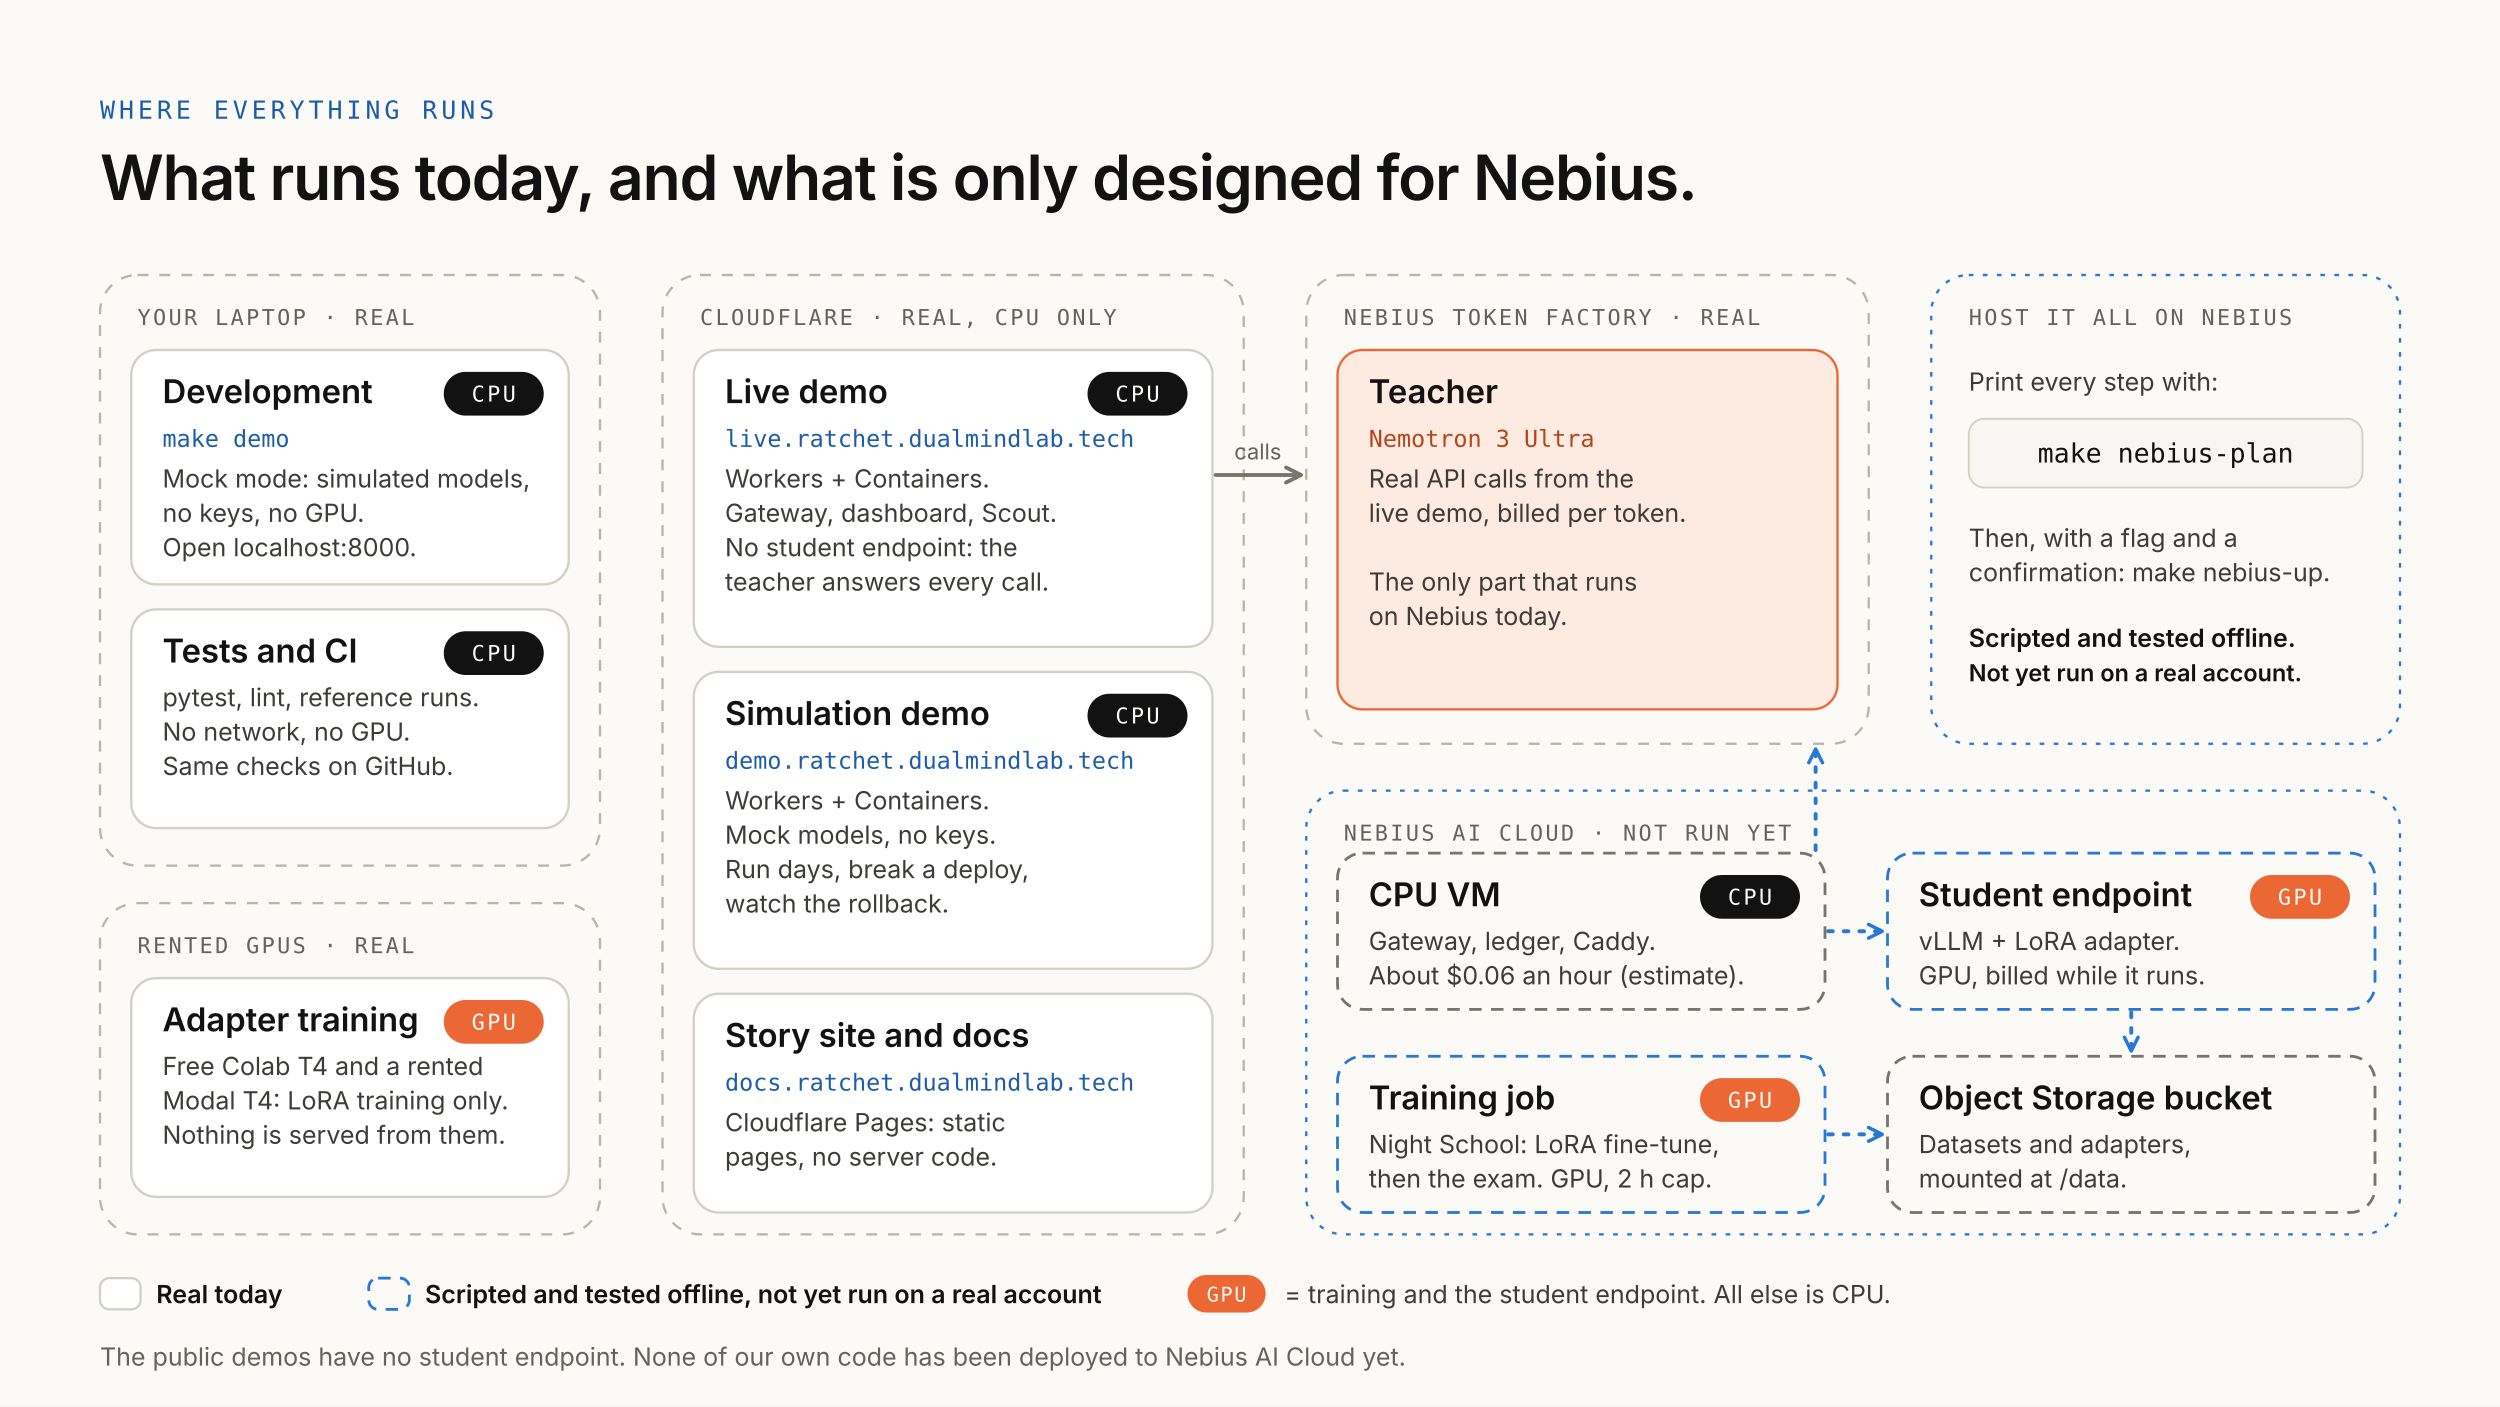
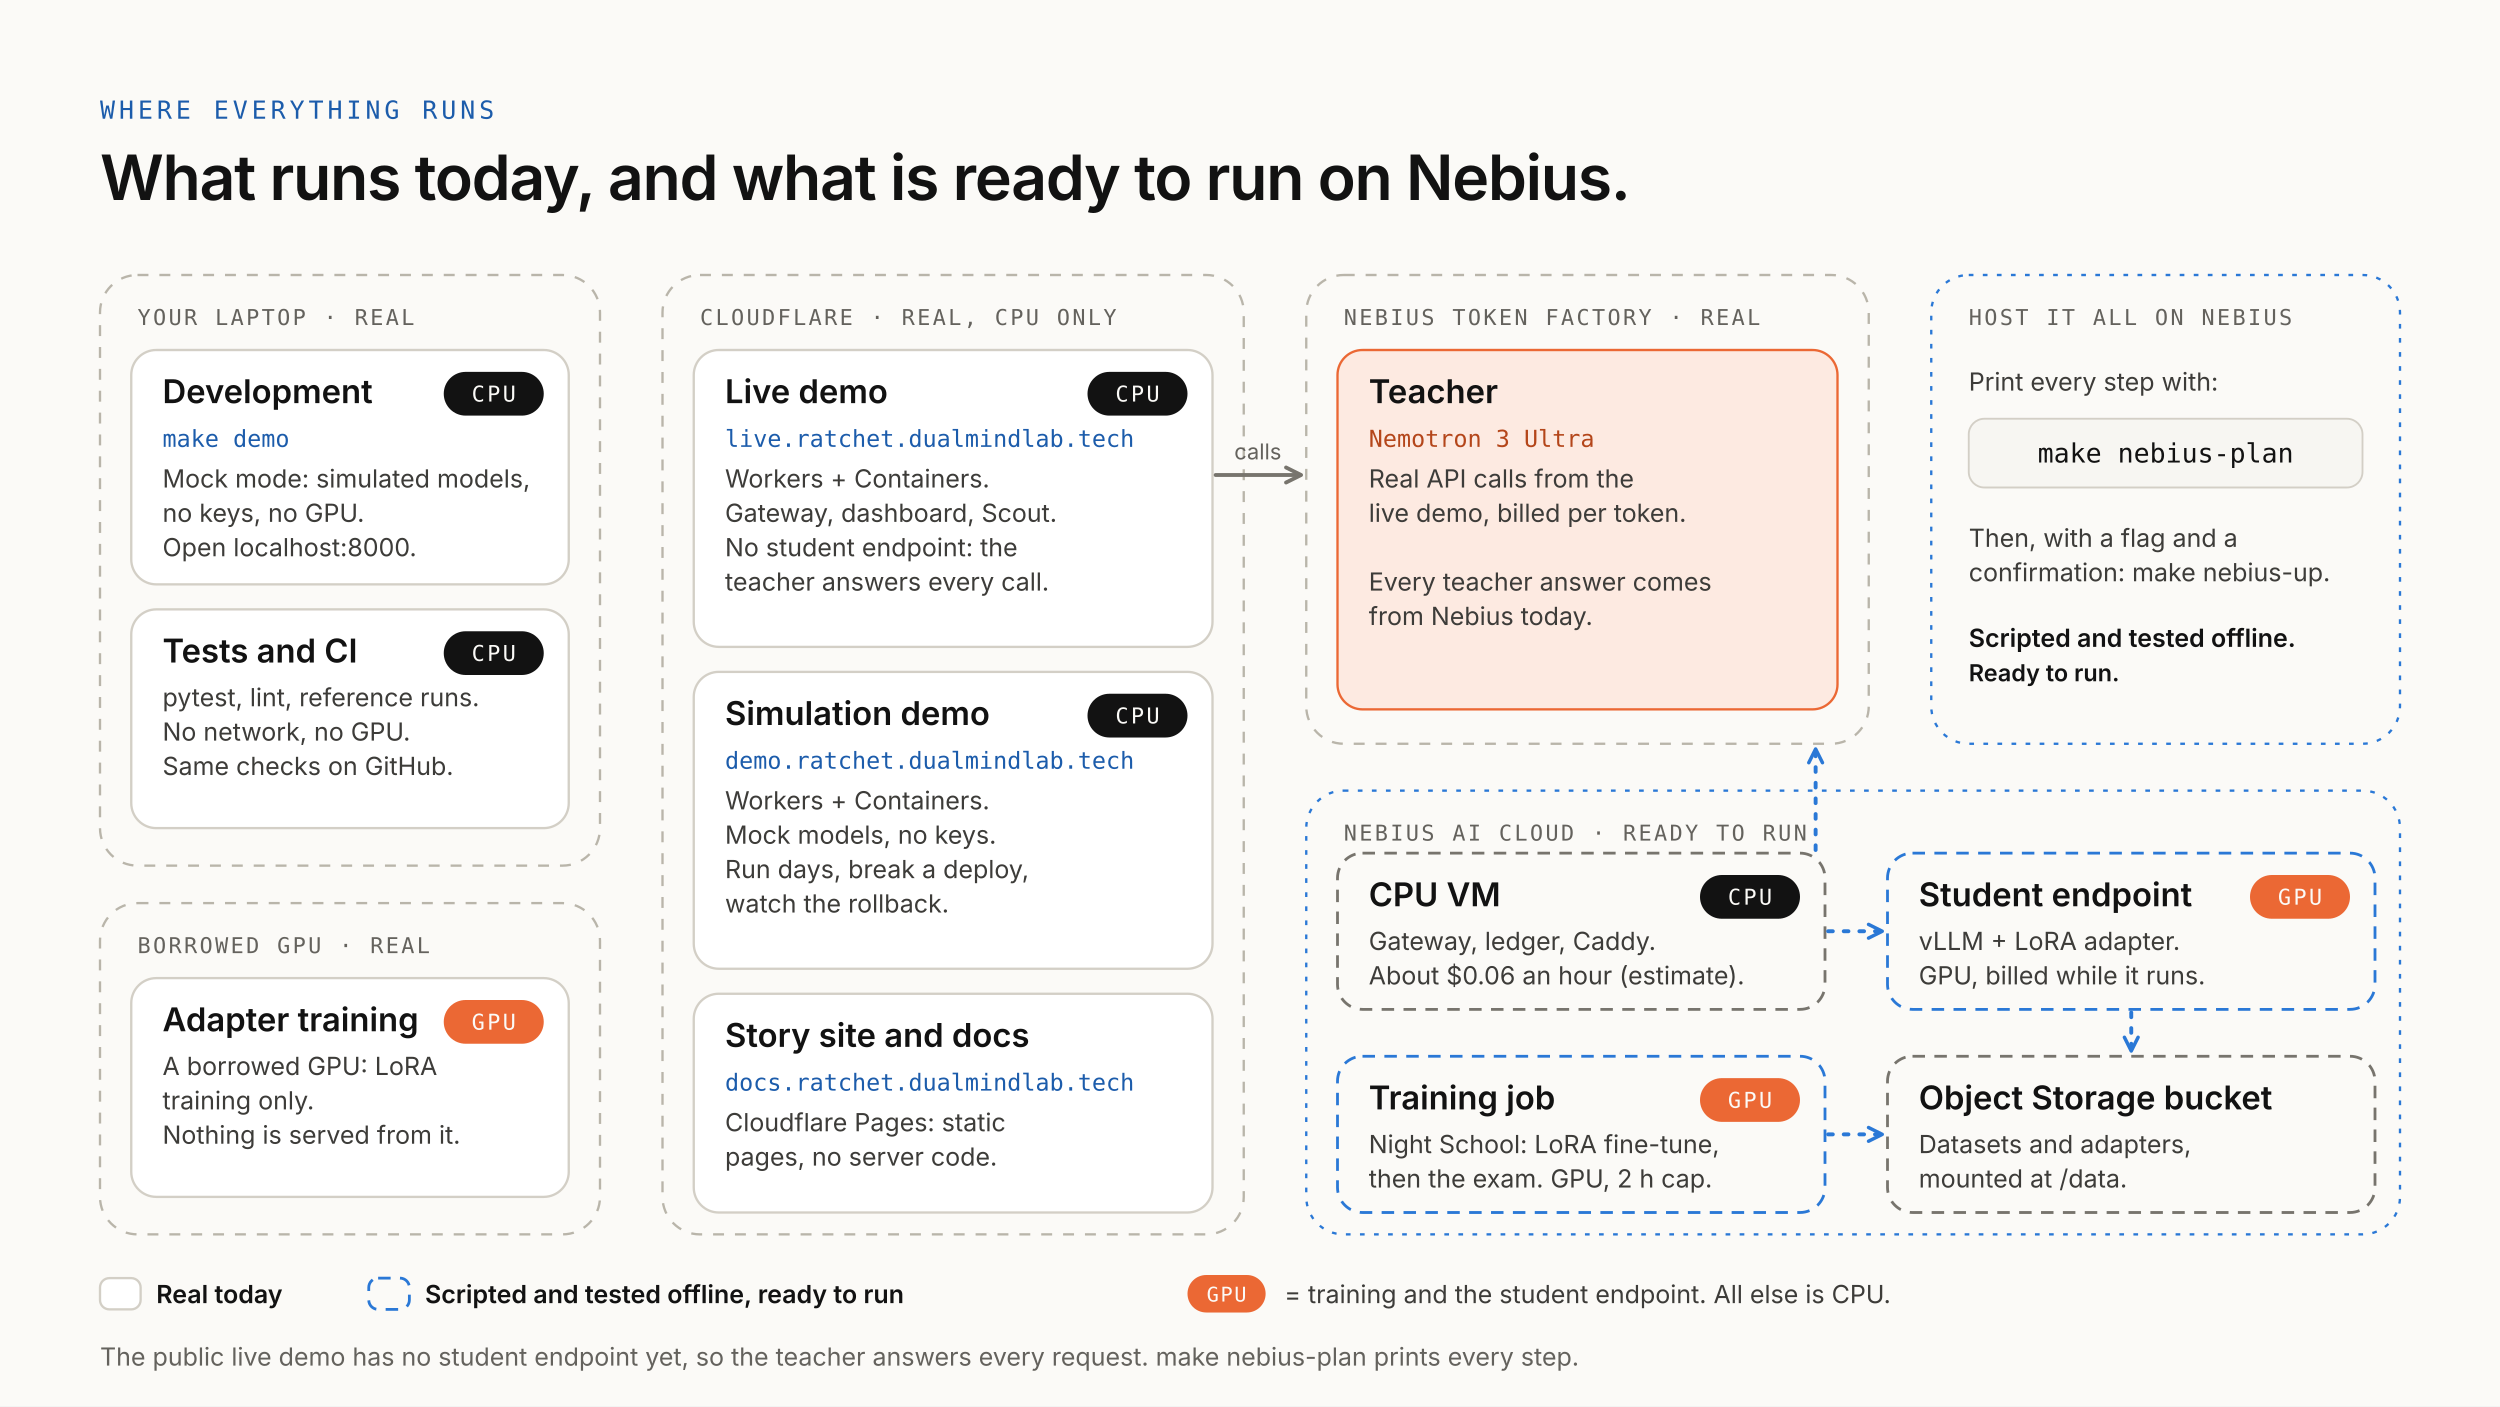
<svg xmlns="http://www.w3.org/2000/svg" width="1600" height="900" viewBox="0 0 1600 900" role="img" aria-labelledby="wir-t wir-d" font-family="'Inter', system-ui, sans-serif">
  <defs>
    <marker id="ah" viewBox="0 0 10 10" refX="8" refY="5" markerWidth="5.5" markerHeight="5.5" orient="auto">
      <path d="M1.5 1.5 L8.5 5 L1.5 8.5" fill="none" class="mk" stroke-width="1.8" stroke-linecap="round" stroke-linejoin="round" />
    </marker>
    <marker id="ab" viewBox="0 0 10 10" refX="8" refY="5" markerWidth="5" markerHeight="5" orient="auto">
      <path d="M1.5 1.5 L8.5 5 L1.5 8.5" fill="none" class="mkb" stroke-width="1.8" stroke-linecap="round" stroke-linejoin="round" />
    </marker>
  </defs>
  <style>
    .bg{fill:#fbfaf7}
    .card{fill:#ffffff;stroke:#d3cfc6;stroke-width:1.5}
    .cardS{fill:#e3eefc;stroke:#2a78d6;stroke-width:1.5}
    .cardT{fill:#fdeae1;stroke:#eb6834;stroke-width:1.5}
    .inner{fill:#ffffff;stroke:#d3cfc6;stroke-width:1.2}
    .chip{fill:#f7f6f2;stroke:#d3cfc6;stroke-width:1.2}
    .chipS{fill:#e3eefc;stroke:#2a78d6;stroke-width:1.5}
    .grp{fill:none;stroke:#b9b5aa;stroke-width:1.5;stroke-dasharray:7 7}
    .ar{fill:none;stroke:#77746d;stroke-width:2.5;stroke-linecap:round}
    .arb{fill:none;stroke:#2a78d6;stroke-width:3.5;stroke-linecap:round}
    .mk{stroke:#77746d}
    .mkb{stroke:#2a78d6}
    .t{fill:#121212}
    .t2{fill:#3d3c39}
    .m{fill:#64625d}
    .bi{fill:#1c5cab}
    .ri{fill:#b4461a}
    .badge{fill:#121212}
    .badgeT{fill:#fbfaf7}
    .badgeB{fill:#2a78d6}
    .dot{fill:#b9b5aa}
    .rail{stroke:#d3cfc6;stroke-width:2}
    .bad{stroke:#c92a2a;fill:none;stroke-width:2.5;stroke-linecap:round;stroke-linejoin:round}
    .sw{fill:#2a78d6}
    .swT{fill:#eb6834}
    .planS{fill:#fbfaf7;stroke:#2a78d6;stroke-width:1.8;stroke-dasharray:8 6}
    .planC{fill:#fbfaf7;stroke:#77746d;stroke-width:1.8;stroke-dasharray:8 6}
    .arD{fill:none;stroke:#2a78d6;stroke-width:2.5;stroke-linecap:round;stroke-dasharray:3 7}
    .zoneD{fill:none;stroke:#2a78d6;stroke-width:1.5;stroke-dasharray:3 6}
    .pill{fill:#121212}
    .pillT{fill:#fbfaf7}
    .pillG{fill:#eb6834}
    .h{font-weight:600}
    .mo{font-family:'JetBrains Mono', ui-monospace, 'Cascadia Mono', Consolas, monospace;font-weight:500}
    @media (prefers-color-scheme: dark){
    /*dark:start*/
    .bg{fill:#0b0b0c}
    .card{fill:#141416;stroke:#34343a}
    .cardS{fill:#192433;stroke:#3987e5}
    .cardT{fill:#331f19;stroke:#d95926}
    .inner{fill:#1a1a1d;stroke:#34343a}
    .chip{fill:#1a1a1d;stroke:#34343a}
    .chipS{fill:#192433;stroke:#3987e5}
    .grp{stroke:#4a4a52}
    .ar{stroke:#8f8e87}
    .arb{stroke:#3987e5}
    .mk{stroke:#8f8e87}
    .mkb{stroke:#3987e5}
    .t{fill:#f2f1ec}
    .t2{fill:#d6d5cf}
    .m{fill:#a4a39c}
    .bi{fill:#86b6ef}
    .ri{fill:#f29a72}
    .badge{fill:#f2f1ec}
    .badgeT{fill:#0b0b0c}
    .badgeB{fill:#3987e5}
    .dot{fill:#4a4a52}
    .rail{stroke:#34343a}
    .bad{stroke:#ff6b6b}
    .sw{fill:#3987e5}
    .swT{fill:#d95926}
    .planS{fill:#0b0b0c;stroke:#3987e5}
    .planC{fill:#0b0b0c;stroke:#8f8e87}
    .arD{stroke:#3987e5}
    .zoneD{stroke:#3987e5}
    .pill{fill:#f2f1ec}
    .pillT{fill:#0b0b0c}
    .pillG{fill:#d95926}
    /*dark:end*/
    }
  </style>
  <rect class="bg" width="1600" height="900" />
  <text x="64" y="76" class="mo bi" font-size="16" letter-spacing="2.5">WHERE EVERYTHING RUNS</text>
-   <text x="64" y="128" class="t h" font-size="40" letter-spacing="-0.8">What runs today, and what is only designed for Nebius.</text>
+   <text x="64" y="128" class="t h" font-size="40" letter-spacing="-0.8">What runs today, and what is ready to run on Nebius.</text>
  <rect class="grp" x="64" y="176" width="320" height="378" rx="24" />
  <text x="88" y="208" class="mo m" font-size="14" letter-spacing="1.5">YOUR LAPTOP · REAL</text>
  <rect class="card" x="84" y="224" width="280" height="150" rx="16" />
  <text x="104" y="258" class="t h" font-size="21">Development</text>
  <rect class="pill" x="284" y="238" width="64" height="28" rx="14" />
  <text x="316.0" y="257" class="pillT mo" font-size="14" text-anchor="middle" letter-spacing="1.5" fill="#fff">CPU</text>
  <text x="104" y="286" class="mo bi" font-size="15">make demo</text>
  <text x="104" y="312" class="t2" font-size="16">Mock mode: simulated models,</text>
  <text x="104" y="334" class="t2" font-size="16">no keys, no GPU.</text>
  <text x="104" y="356" class="t2" font-size="16">Open localhost:8000.</text>
  <rect class="card" x="84" y="390" width="280" height="140" rx="16" />
  <text x="104" y="424" class="t h" font-size="21">Tests and CI</text>
  <rect class="pill" x="284" y="404" width="64" height="28" rx="14" />
  <text x="316.0" y="423" class="pillT mo" font-size="14" text-anchor="middle" letter-spacing="1.5" fill="#fff">CPU</text>
  <text x="104" y="452" class="t2" font-size="16">pytest, lint, reference runs.</text>
  <text x="104" y="474" class="t2" font-size="16">No network, no GPU.</text>
  <text x="104" y="496" class="t2" font-size="16">Same checks on GitHub.</text>
  <rect class="grp" x="64" y="578" width="320" height="212" rx="24" />
-   <text x="88" y="610" class="mo m" font-size="14" letter-spacing="1.5">RENTED GPUS · REAL</text>
+   <text x="88" y="610" class="mo m" font-size="14" letter-spacing="1.5">BORROWED GPU · REAL</text>
  <rect class="card" x="84" y="626" width="280" height="140" rx="16" />
  <text x="104" y="660" class="t h" font-size="21">Adapter training</text>
  <rect class="pillG" x="284" y="640" width="64" height="28" rx="14" />
  <text x="316.0" y="659" class="pillT mo" font-size="14" text-anchor="middle" letter-spacing="1.5" fill="#fff">GPU</text>
-   <text x="104" y="688" class="t2" font-size="16">Free Colab T4 and a rented</text>
-   <text x="104" y="710" class="t2" font-size="16">Modal T4: LoRA training only.</text>
-   <text x="104" y="732" class="t2" font-size="16">Nothing is served from them.</text>
+   <text x="104" y="688" class="t2" font-size="16">A borrowed GPU: LoRA</text>
+   <text x="104" y="710" class="t2" font-size="16">training only.</text>
+   <text x="104" y="732" class="t2" font-size="16">Nothing is served from it.</text>
  <rect class="grp" x="424" y="176" width="372" height="614" rx="24" />
  <text x="448" y="208" class="mo m" font-size="14" letter-spacing="1.5">CLOUDFLARE · REAL, CPU ONLY</text>
  <rect class="card" x="444" y="224" width="332" height="190" rx="16" />
  <text x="464" y="258" class="t h" font-size="21">Live demo</text>
  <rect class="pill" x="696" y="238" width="64" height="28" rx="14" />
  <text x="728.0" y="257" class="pillT mo" font-size="14" text-anchor="middle" letter-spacing="1.5" fill="#fff">CPU</text>
  <text x="464" y="286" class="mo bi" font-size="15">live.ratchet.dualmindlab.tech</text>
  <text x="464" y="312" class="t2" font-size="16">Workers + Containers.</text>
  <text x="464" y="334" class="t2" font-size="16">Gateway, dashboard, Scout.</text>
  <text x="464" y="356" class="t2" font-size="16">No student endpoint: the</text>
  <text x="464" y="378" class="t2" font-size="16">teacher answers every call.</text>
  <rect class="card" x="444" y="430" width="332" height="190" rx="16" />
  <text x="464" y="464" class="t h" font-size="21">Simulation demo</text>
  <rect class="pill" x="696" y="444" width="64" height="28" rx="14" />
  <text x="728.0" y="463" class="pillT mo" font-size="14" text-anchor="middle" letter-spacing="1.5" fill="#fff">CPU</text>
  <text x="464" y="492" class="mo bi" font-size="15">demo.ratchet.dualmindlab.tech</text>
  <text x="464" y="518" class="t2" font-size="16">Workers + Containers.</text>
  <text x="464" y="540" class="t2" font-size="16">Mock models, no keys.</text>
  <text x="464" y="562" class="t2" font-size="16">Run days, break a deploy,</text>
  <text x="464" y="584" class="t2" font-size="16">watch the rollback.</text>
  <rect class="card" x="444" y="636" width="332" height="140" rx="16" />
  <text x="464" y="670" class="t h" font-size="21">Story site and docs</text>
  <text x="464" y="698" class="mo bi" font-size="15">docs.ratchet.dualmindlab.tech</text>
  <text x="464" y="724" class="t2" font-size="16">Cloudflare Pages: static</text>
  <text x="464" y="746" class="t2" font-size="16">pages, no server code.</text>
  <rect class="grp" x="836" y="176" width="360" height="300" rx="24" />
  <text x="860" y="208" class="mo m" font-size="14" letter-spacing="1.5">NEBIUS TOKEN FACTORY · REAL</text>
  <rect class="cardT" x="856" y="224" width="320" height="230" rx="16" />
  <text x="876" y="258" class="t h" font-size="21">Teacher</text>
  <text x="876" y="286" class="mo ri" font-size="15">Nemotron 3 Ultra</text>
  <text x="876" y="312" class="t2" font-size="16">Real API calls from the</text>
  <text x="876" y="334" class="t2" font-size="16">live demo, billed per token.</text>
  <text x="876" y="356" class="t2" font-size="16" />
-   <text x="876" y="378" class="t2" font-size="16">The only part that runs</text>
-   <text x="876" y="400" class="t2" font-size="16">on Nebius today.</text>
+   <text x="876" y="378" class="t2" font-size="16">Every teacher answer comes</text>
+   <text x="876" y="400" class="t2" font-size="16">from Nebius today.</text>
  <rect class="zoneD" x="1236" y="176" width="300" height="300" rx="24" />
  <text x="1260" y="208" class="mo m" font-size="14" letter-spacing="1.5">HOST IT ALL ON NEBIUS</text>
  <text x="1260" y="250" class="t2" font-size="16">Print every step with:</text>
  <rect class="chip" x="1260" y="268" width="252" height="44" rx="10" />
  <text x="1386" y="296" class="mo t" font-size="17" text-anchor="middle">make nebius-plan</text>
  <text x="1260" y="350" class="t2" font-size="16">Then, with a flag and a</text>
  <text x="1260" y="372" class="t2" font-size="16">confirmation: make nebius-up.</text>
  <text x="1260" y="414" class="t h" font-size="16">Scripted and tested offline.</text>
-   <text x="1260" y="436" class="t h" font-size="15">Not yet run on a real account.</text>
+   <text x="1260" y="436" class="t h" font-size="15">Ready to run.</text>
  <rect class="zoneD" x="836" y="506" width="700" height="284" rx="24" />
-   <text x="860" y="538" class="mo m" font-size="14" letter-spacing="1.5">NEBIUS AI CLOUD · NOT RUN YET</text>
+   <text x="860" y="538" class="mo m" font-size="14" letter-spacing="1.5">NEBIUS AI CLOUD · READY TO RUN</text>
  <rect class="planC" x="856" y="546" width="312" height="100" rx="16" />
  <text x="876" y="580" class="t h" font-size="21">CPU VM</text>
  <rect class="pill" x="1088" y="560" width="64" height="28" rx="14" />
  <text x="1120.0" y="579" class="pillT mo" font-size="14" text-anchor="middle" letter-spacing="1.5" fill="#fff">CPU</text>
  <text x="876" y="608" class="t2" font-size="16">Gateway, ledger, Caddy.</text>
  <text x="876" y="630" class="t2" font-size="16">About $0.06 an hour (estimate).</text>
  <rect class="planS" x="1208" y="546" width="312" height="100" rx="16" />
  <text x="1228" y="580" class="t h" font-size="21">Student endpoint</text>
  <rect class="pillG" x="1440" y="560" width="64" height="28" rx="14" />
  <text x="1472.0" y="579" class="pillT mo" font-size="14" text-anchor="middle" letter-spacing="1.5" fill="#fff">GPU</text>
  <text x="1228" y="608" class="t2" font-size="16">vLLM + LoRA adapter.</text>
  <text x="1228" y="630" class="t2" font-size="16">GPU, billed while it runs.</text>
  <rect class="planS" x="856" y="676" width="312" height="100" rx="16" />
  <text x="876" y="710" class="t h" font-size="21">Training job</text>
  <rect class="pillG" x="1088" y="690" width="64" height="28" rx="14" />
  <text x="1120.0" y="709" class="pillT mo" font-size="14" text-anchor="middle" letter-spacing="1.5" fill="#fff">GPU</text>
  <text x="876" y="738" class="t2" font-size="16">Night School: LoRA fine-tune,</text>
  <text x="876" y="760" class="t2" font-size="16">then the exam. GPU, 2 h cap.</text>
  <rect class="planC" x="1208" y="676" width="312" height="100" rx="16" />
  <text x="1228" y="710" class="t h" font-size="21">Object Storage bucket</text>
  <text x="1228" y="738" class="t2" font-size="16">Datasets and adapters,</text>
  <text x="1228" y="760" class="t2" font-size="16">mounted at /data.</text>
  <path class="ar" d="M778 304 H832" marker-end="url(#ah)" />
  <text x="805" y="294" class="m" font-size="14" text-anchor="middle">calls</text>
  <path class="arD" d="M1162 544 V480" marker-end="url(#ab)" />
  <path class="arD" d="M1170 596 H1204" marker-end="url(#ab)" />
  <path class="arD" d="M1364 648 V672" marker-end="url(#ab)" />
  <path class="arD" d="M1170 726 H1204" marker-end="url(#ab)" />
  <rect class="card" x="64" y="818" width="26" height="20" rx="6" />
  <text x="100" y="834" class="t h" font-size="16">Real today</text>
  <rect class="planS" x="236" y="818" width="26" height="20" rx="6" />
-   <text x="272" y="834" class="t h" font-size="16">Scripted and tested offline, not yet run on a real account</text>
+   <text x="272" y="834" class="t h" font-size="16">Scripted and tested offline, ready to run</text>
  <rect class="pillG" x="760" y="816" width="50" height="24" rx="12" />
  <text x="785" y="833" class="pillT mo" font-size="13" text-anchor="middle" letter-spacing="1" fill="#fff">GPU</text>
  <text x="822" y="834" class="t2" font-size="16">= training and the student endpoint. All else is CPU.</text>
-   <text x="64" y="874" class="m" font-size="16">The public demos have no student endpoint. None of our own code has been deployed to Nebius AI Cloud yet.</text>
+   <text x="64" y="874" class="m" font-size="16">The public live demo has no student endpoint yet, so the teacher answers every request. make nebius-plan prints every step.</text>
</svg>
